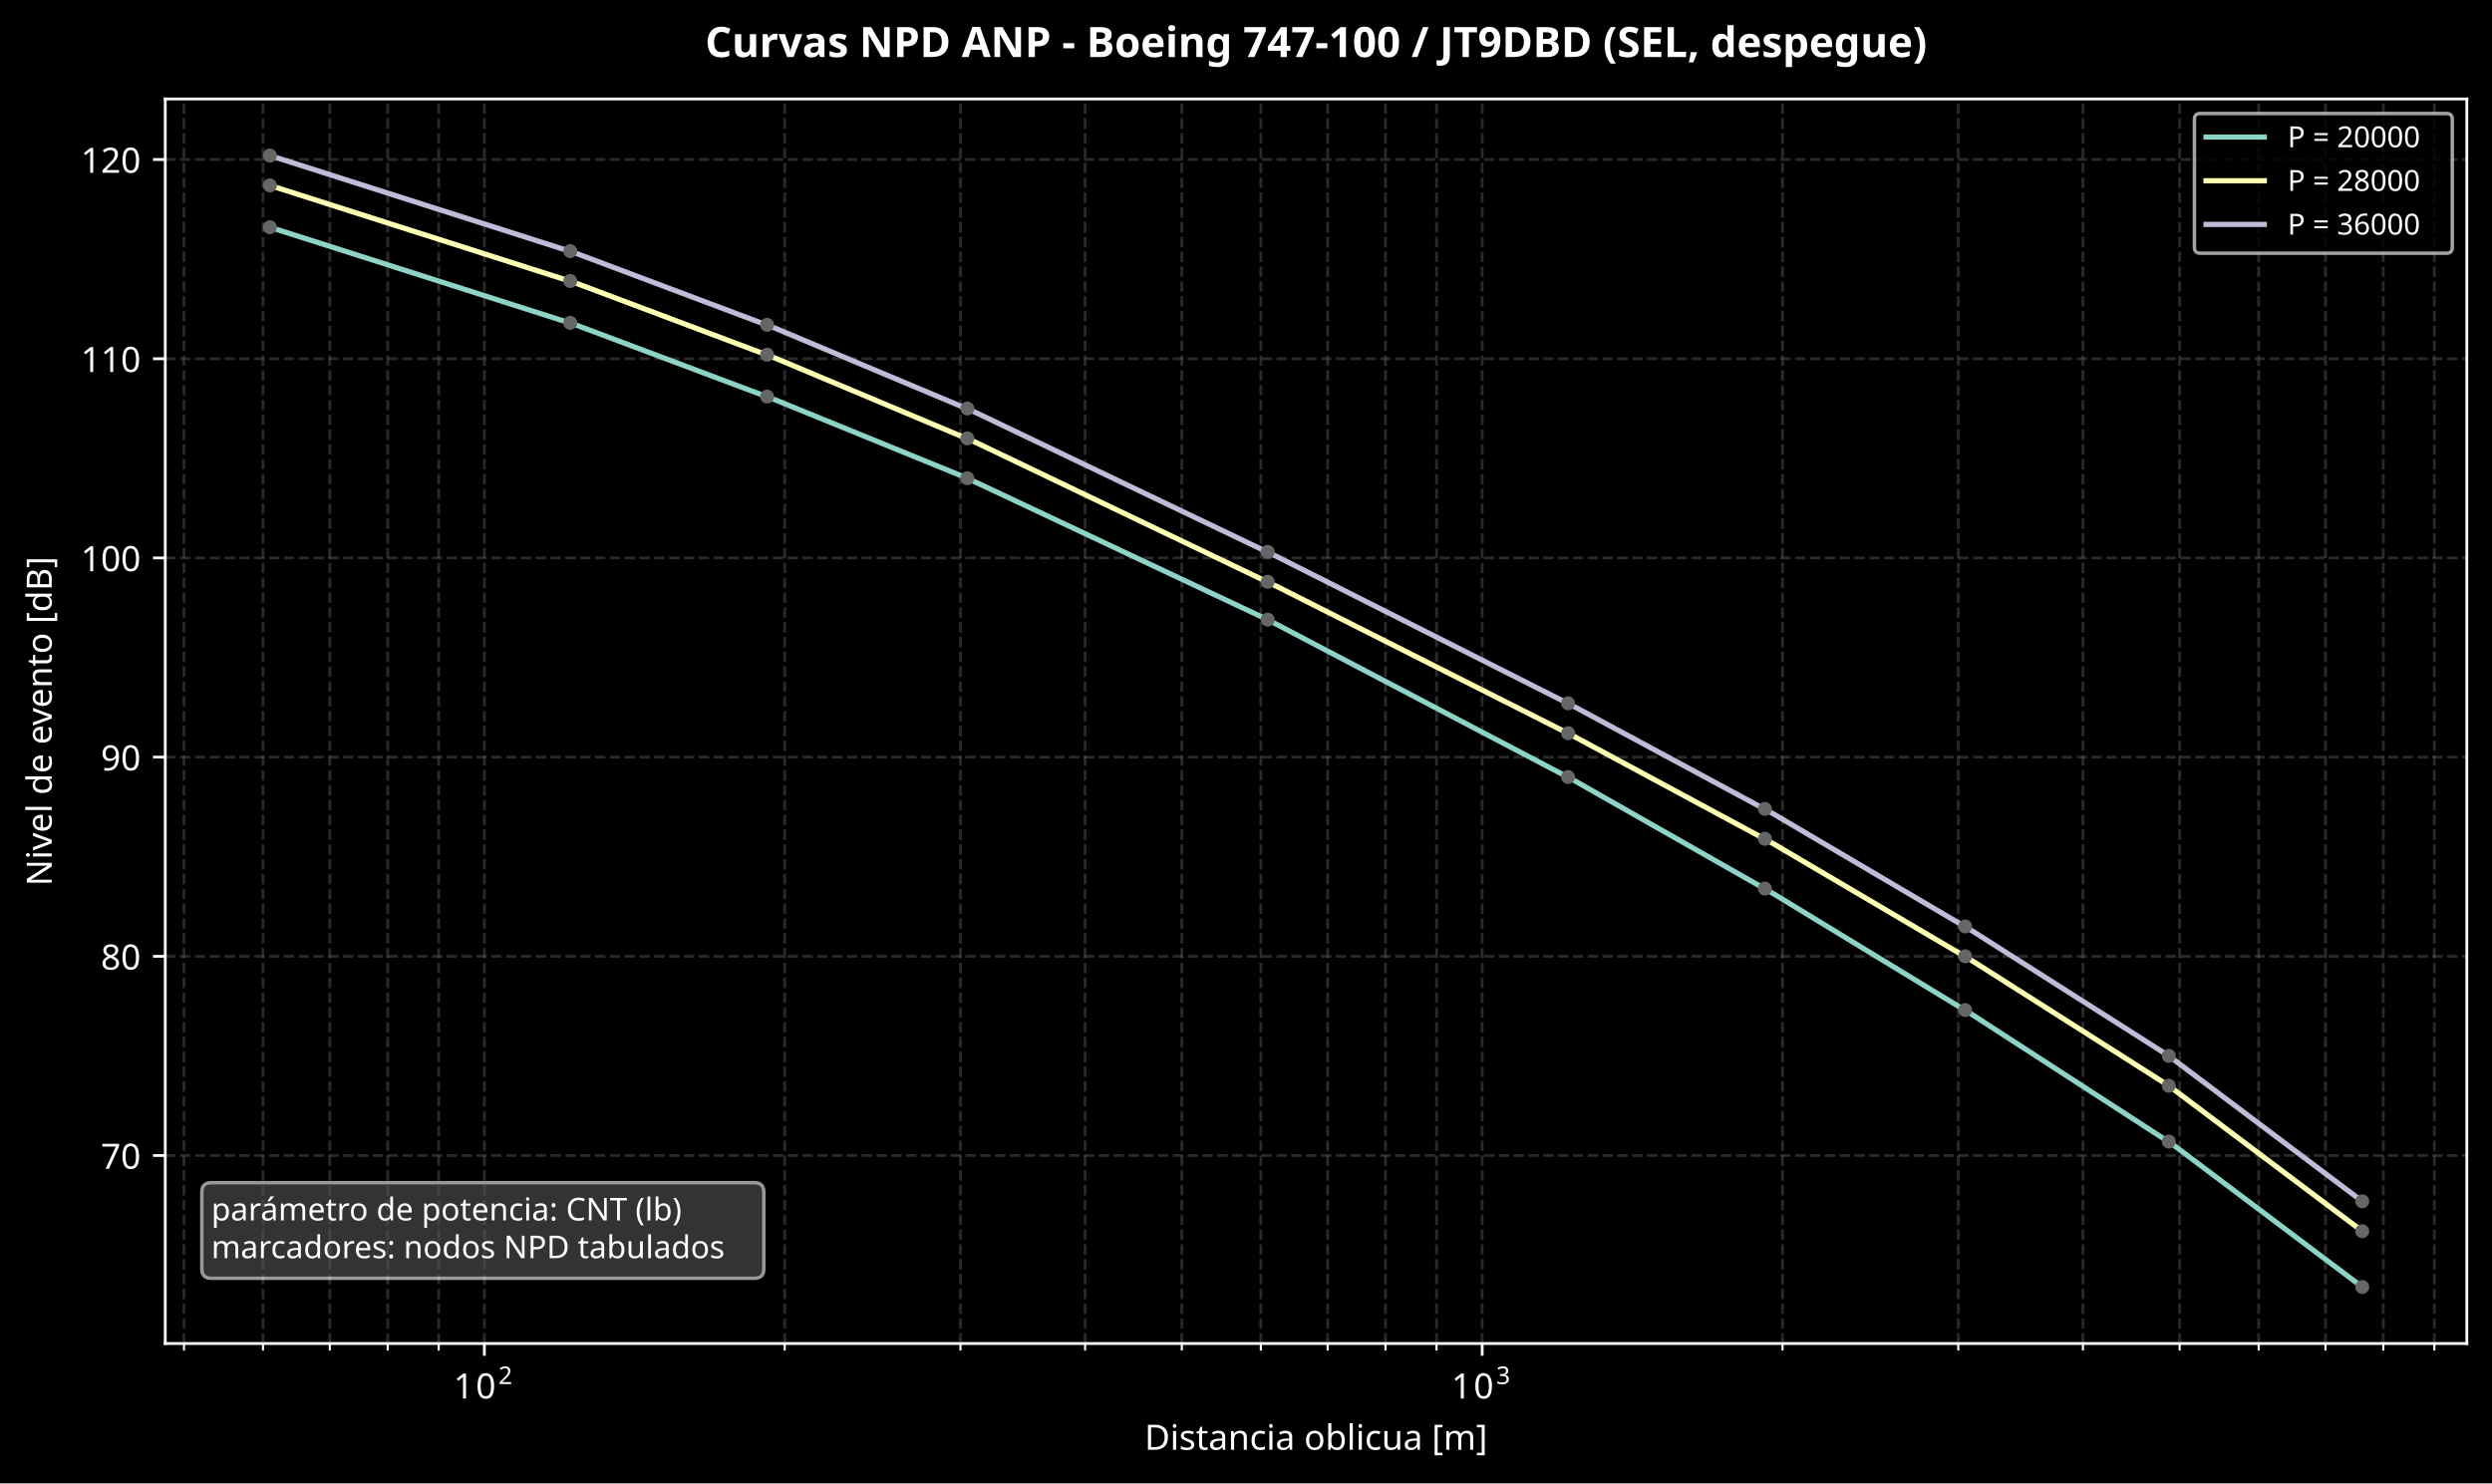
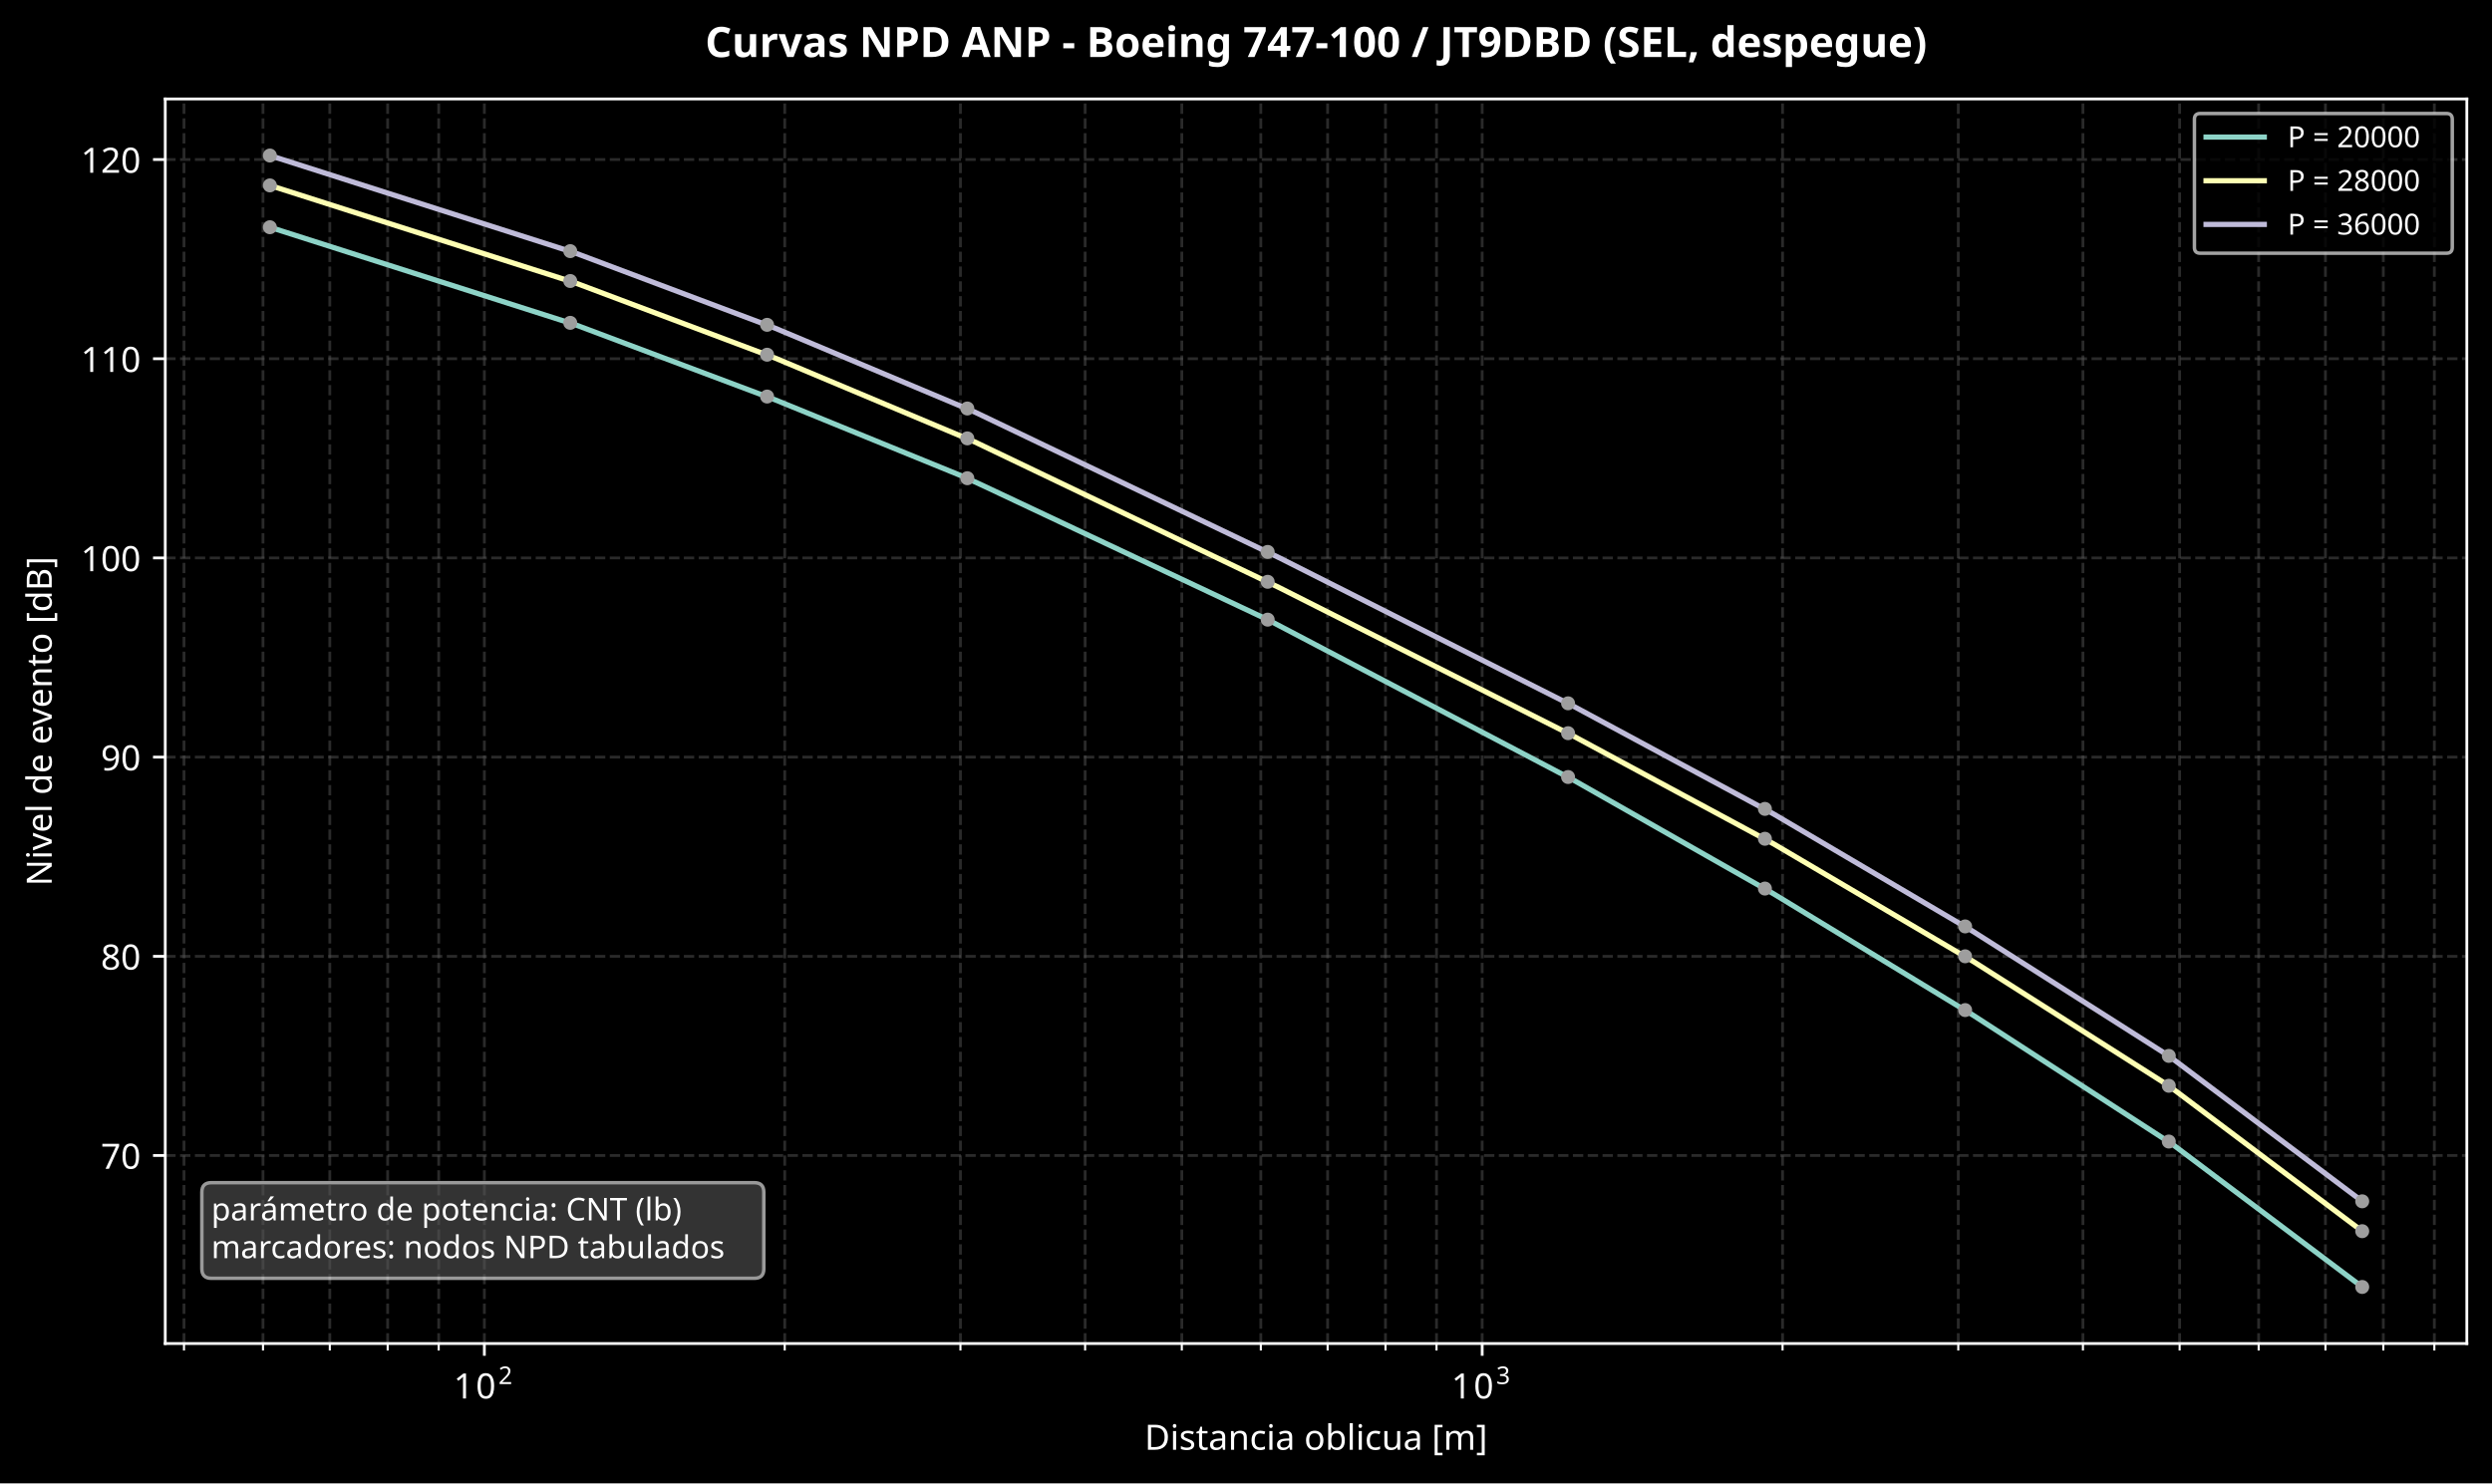
<svg xmlns="http://www.w3.org/2000/svg" xmlns:xlink="http://www.w3.org/1999/xlink" width="713.086pt" height="424.517pt" viewBox="0 0 713.086 424.517" version="1.1">
  <defs>
    <style type="text/css">*{stroke-linejoin: round; stroke-linecap: butt}</style>
  </defs>
  <g id="figure_1">
    <g id="patch_1">
      <path d="M 0 424.517  L 713.086 424.517  L 713.086 0  L 0 0  z " />
    </g>
    <g id="axes_1">
      <g id="patch_2">
        <path d="M 47.288 384.513  L 705.886 384.513  L 705.886 28.318  L 47.288 28.318  z " />
      </g>
      <g id="matplotlib.axis_1">
        <g id="xtick_1">
          <g id="line2d_1">
            <path d="M 138.6 384.513  L 138.6 28.318  " clip-path="url(#pf636d30738)" style="fill: none; stroke-dasharray: 2.96,1.28; stroke-dashoffset: 0; stroke: #555555; stroke-opacity: 0.5; stroke-width: 0.8" />
          </g>
          <g id="line2d_2">
            <defs>
              <path id="m8d14ee1197" d="M 0 0  L 0 3.5  " style="stroke: #ffffff; stroke-width: 0.8" />
            </defs>
            <g>
              <use xlink:href="#m8d14ee1197" x="138.6" y="384.513" style="fill: #ffffff; stroke: #ffffff; stroke-width: 0.8" />
            </g>
          </g>
          <g id="text_1">
            <g style="fill: #ffffff" transform="translate(129.8001 400.9134)">
              <text>
                <tspan x="0" y="-0.675" style="font-size: 10px; font-family: sans-serif; fill: #ffffff">1</tspan>
                <tspan x="6.362" y="-0.675" style="font-size: 10px; font-family: sans-serif; fill: #ffffff">0</tspan>
                <tspan x="12.82" y="-4.805" style="font-size: 7px; font-family: sans-serif; fill: #ffffff">2</tspan>
              </text>
            </g>
          </g>
        </g>
        <g id="xtick_2">
          <g id="line2d_3">
            <path d="M 424.127 384.513  L 424.127 28.318  " clip-path="url(#pf636d30738)" style="fill: none; stroke-dasharray: 2.96,1.28; stroke-dashoffset: 0; stroke: #555555; stroke-opacity: 0.5; stroke-width: 0.8" />
          </g>
          <g id="line2d_4">
            <g>
              <use xlink:href="#m8d14ee1197" x="424.127" y="384.513" style="fill: #ffffff; stroke: #ffffff; stroke-width: 0.8" />
            </g>
          </g>
          <g id="text_2">
            <g style="fill: #ffffff" transform="translate(415.3274 400.9134)">
              <text>
                <tspan x="0" y="-0.675" style="font-size: 10px; font-family: sans-serif; fill: #ffffff">1</tspan>
                <tspan x="6.362" y="-0.675" style="font-size: 10px; font-family: sans-serif; fill: #ffffff">0</tspan>
                <tspan x="12.82" y="-4.805" style="font-size: 7px; font-family: sans-serif; fill: #ffffff">3</tspan>
              </text>
            </g>
          </g>
        </g>
        <g id="xtick_3">
          <g id="line2d_5">
            <path d="M 52.648 384.513  L 52.648 28.318  " clip-path="url(#pf636d30738)" style="fill: none; stroke-dasharray: 2.96,1.28; stroke-dashoffset: 0; stroke: #555555; stroke-opacity: 0.5; stroke-width: 0.8" />
          </g>
          <g id="line2d_6">
            <defs>
              <path id="m1caa325441" d="M 0 0  L 0 2  " style="stroke: #ffffff; stroke-width: 0.6" />
            </defs>
            <g>
              <use xlink:href="#m1caa325441" x="52.648" y="384.513" style="fill: #ffffff; stroke: #ffffff; stroke-width: 0.6" />
            </g>
          </g>
        </g>
        <g id="xtick_4">
          <g id="line2d_7">
            <path d="M 75.256 384.513  L 75.256 28.318  " clip-path="url(#pf636d30738)" style="fill: none; stroke-dasharray: 2.96,1.28; stroke-dashoffset: 0; stroke: #555555; stroke-opacity: 0.5; stroke-width: 0.8" />
          </g>
          <g id="line2d_8">
            <g>
              <use xlink:href="#m1caa325441" x="75.256" y="384.513" style="fill: #ffffff; stroke: #ffffff; stroke-width: 0.6" />
            </g>
          </g>
        </g>
        <g id="xtick_5">
          <g id="line2d_9">
            <path d="M 94.371 384.513  L 94.371 28.318  " clip-path="url(#pf636d30738)" style="fill: none; stroke-dasharray: 2.96,1.28; stroke-dashoffset: 0; stroke: #555555; stroke-opacity: 0.5; stroke-width: 0.8" />
          </g>
          <g id="line2d_10">
            <g>
              <use xlink:href="#m1caa325441" x="94.371" y="384.513" style="fill: #ffffff; stroke: #ffffff; stroke-width: 0.6" />
            </g>
          </g>
        </g>
        <g id="xtick_6">
          <g id="line2d_11">
            <path d="M 110.93 384.513  L 110.93 28.318  " clip-path="url(#pf636d30738)" style="fill: none; stroke-dasharray: 2.96,1.28; stroke-dashoffset: 0; stroke: #555555; stroke-opacity: 0.5; stroke-width: 0.8" />
          </g>
          <g id="line2d_12">
            <g>
              <use xlink:href="#m1caa325441" x="110.93" y="384.513" style="fill: #ffffff; stroke: #ffffff; stroke-width: 0.6" />
            </g>
          </g>
        </g>
        <g id="xtick_7">
          <g id="line2d_13">
            <path d="M 125.535 384.513  L 125.535 28.318  " clip-path="url(#pf636d30738)" style="fill: none; stroke-dasharray: 2.96,1.28; stroke-dashoffset: 0; stroke: #555555; stroke-opacity: 0.5; stroke-width: 0.8" />
          </g>
          <g id="line2d_14">
            <g>
              <use xlink:href="#m1caa325441" x="125.535" y="384.513" style="fill: #ffffff; stroke: #ffffff; stroke-width: 0.6" />
            </g>
          </g>
        </g>
        <g id="xtick_8">
          <g id="line2d_15">
            <path d="M 224.552 384.513  L 224.552 28.318  " clip-path="url(#pf636d30738)" style="fill: none; stroke-dasharray: 2.96,1.28; stroke-dashoffset: 0; stroke: #555555; stroke-opacity: 0.5; stroke-width: 0.8" />
          </g>
          <g id="line2d_16">
            <g>
              <use xlink:href="#m1caa325441" x="224.552" y="384.513" style="fill: #ffffff; stroke: #ffffff; stroke-width: 0.6" />
            </g>
          </g>
        </g>
        <g id="xtick_9">
          <g id="line2d_17">
            <path d="M 274.831 384.513  L 274.831 28.318  " clip-path="url(#pf636d30738)" style="fill: none; stroke-dasharray: 2.96,1.28; stroke-dashoffset: 0; stroke: #555555; stroke-opacity: 0.5; stroke-width: 0.8" />
          </g>
          <g id="line2d_18">
            <g>
              <use xlink:href="#m1caa325441" x="274.831" y="384.513" style="fill: #ffffff; stroke: #ffffff; stroke-width: 0.6" />
            </g>
          </g>
        </g>
        <g id="xtick_10">
          <g id="line2d_19">
            <path d="M 310.505 384.513  L 310.505 28.318  " clip-path="url(#pf636d30738)" style="fill: none; stroke-dasharray: 2.96,1.28; stroke-dashoffset: 0; stroke: #555555; stroke-opacity: 0.5; stroke-width: 0.8" />
          </g>
          <g id="line2d_20">
            <g>
              <use xlink:href="#m1caa325441" x="310.505" y="384.513" style="fill: #ffffff; stroke: #ffffff; stroke-width: 0.6" />
            </g>
          </g>
        </g>
        <g id="xtick_11">
          <g id="line2d_21">
            <path d="M 338.175 384.513  L 338.175 28.318  " clip-path="url(#pf636d30738)" style="fill: none; stroke-dasharray: 2.96,1.28; stroke-dashoffset: 0; stroke: #555555; stroke-opacity: 0.5; stroke-width: 0.8" />
          </g>
          <g id="line2d_22">
            <g>
              <use xlink:href="#m1caa325441" x="338.175" y="384.513" style="fill: #ffffff; stroke: #ffffff; stroke-width: 0.6" />
            </g>
          </g>
        </g>
        <g id="xtick_12">
          <g id="line2d_23">
            <path d="M 360.784 384.513  L 360.784 28.318  " clip-path="url(#pf636d30738)" style="fill: none; stroke-dasharray: 2.96,1.28; stroke-dashoffset: 0; stroke: #555555; stroke-opacity: 0.5; stroke-width: 0.8" />
          </g>
          <g id="line2d_24">
            <g>
              <use xlink:href="#m1caa325441" x="360.784" y="384.513" style="fill: #ffffff; stroke: #ffffff; stroke-width: 0.6" />
            </g>
          </g>
        </g>
        <g id="xtick_13">
          <g id="line2d_25">
            <path d="M 379.899 384.513  L 379.899 28.318  " clip-path="url(#pf636d30738)" style="fill: none; stroke-dasharray: 2.96,1.28; stroke-dashoffset: 0; stroke: #555555; stroke-opacity: 0.5; stroke-width: 0.8" />
          </g>
          <g id="line2d_26">
            <g>
              <use xlink:href="#m1caa325441" x="379.899" y="384.513" style="fill: #ffffff; stroke: #ffffff; stroke-width: 0.6" />
            </g>
          </g>
        </g>
        <g id="xtick_14">
          <g id="line2d_27">
            <path d="M 396.457 384.513  L 396.457 28.318  " clip-path="url(#pf636d30738)" style="fill: none; stroke-dasharray: 2.96,1.28; stroke-dashoffset: 0; stroke: #555555; stroke-opacity: 0.5; stroke-width: 0.8" />
          </g>
          <g id="line2d_28">
            <g>
              <use xlink:href="#m1caa325441" x="396.457" y="384.513" style="fill: #ffffff; stroke: #ffffff; stroke-width: 0.6" />
            </g>
          </g>
        </g>
        <g id="xtick_15">
          <g id="line2d_29">
            <path d="M 411.062 384.513  L 411.062 28.318  " clip-path="url(#pf636d30738)" style="fill: none; stroke-dasharray: 2.96,1.28; stroke-dashoffset: 0; stroke: #555555; stroke-opacity: 0.5; stroke-width: 0.8" />
          </g>
          <g id="line2d_30">
            <g>
              <use xlink:href="#m1caa325441" x="411.062" y="384.513" style="fill: #ffffff; stroke: #ffffff; stroke-width: 0.6" />
            </g>
          </g>
        </g>
        <g id="xtick_16">
          <g id="line2d_31">
            <path d="M 510.08 384.513  L 510.08 28.318  " clip-path="url(#pf636d30738)" style="fill: none; stroke-dasharray: 2.96,1.28; stroke-dashoffset: 0; stroke: #555555; stroke-opacity: 0.5; stroke-width: 0.8" />
          </g>
          <g id="line2d_32">
            <g>
              <use xlink:href="#m1caa325441" x="510.08" y="384.513" style="fill: #ffffff; stroke: #ffffff; stroke-width: 0.6" />
            </g>
          </g>
        </g>
        <g id="xtick_17">
          <g id="line2d_33">
            <path d="M 560.359 384.513  L 560.359 28.318  " clip-path="url(#pf636d30738)" style="fill: none; stroke-dasharray: 2.96,1.28; stroke-dashoffset: 0; stroke: #555555; stroke-opacity: 0.5; stroke-width: 0.8" />
          </g>
          <g id="line2d_34">
            <g>
              <use xlink:href="#m1caa325441" x="560.359" y="384.513" style="fill: #ffffff; stroke: #ffffff; stroke-width: 0.6" />
            </g>
          </g>
        </g>
        <g id="xtick_18">
          <g id="line2d_35">
            <path d="M 596.032 384.513  L 596.032 28.318  " clip-path="url(#pf636d30738)" style="fill: none; stroke-dasharray: 2.96,1.28; stroke-dashoffset: 0; stroke: #555555; stroke-opacity: 0.5; stroke-width: 0.8" />
          </g>
          <g id="line2d_36">
            <g>
              <use xlink:href="#m1caa325441" x="596.032" y="384.513" style="fill: #ffffff; stroke: #ffffff; stroke-width: 0.6" />
            </g>
          </g>
        </g>
        <g id="xtick_19">
          <g id="line2d_37">
            <path d="M 623.702 384.513  L 623.702 28.318  " clip-path="url(#pf636d30738)" style="fill: none; stroke-dasharray: 2.96,1.28; stroke-dashoffset: 0; stroke: #555555; stroke-opacity: 0.5; stroke-width: 0.8" />
          </g>
          <g id="line2d_38">
            <g>
              <use xlink:href="#m1caa325441" x="623.702" y="384.513" style="fill: #ffffff; stroke: #ffffff; stroke-width: 0.6" />
            </g>
          </g>
        </g>
        <g id="xtick_20">
          <g id="line2d_39">
            <path d="M 646.311 384.513  L 646.311 28.318  " clip-path="url(#pf636d30738)" style="fill: none; stroke-dasharray: 2.96,1.28; stroke-dashoffset: 0; stroke: #555555; stroke-opacity: 0.5; stroke-width: 0.8" />
          </g>
          <g id="line2d_40">
            <g>
              <use xlink:href="#m1caa325441" x="646.311" y="384.513" style="fill: #ffffff; stroke: #ffffff; stroke-width: 0.6" />
            </g>
          </g>
        </g>
        <g id="xtick_21">
          <g id="line2d_41">
            <path d="M 665.426 384.513  L 665.426 28.318  " clip-path="url(#pf636d30738)" style="fill: none; stroke-dasharray: 2.96,1.28; stroke-dashoffset: 0; stroke: #555555; stroke-opacity: 0.5; stroke-width: 0.8" />
          </g>
          <g id="line2d_42">
            <g>
              <use xlink:href="#m1caa325441" x="665.426" y="384.513" style="fill: #ffffff; stroke: #ffffff; stroke-width: 0.6" />
            </g>
          </g>
        </g>
        <g id="xtick_22">
          <g id="line2d_43">
            <path d="M 681.984 384.513  L 681.984 28.318  " clip-path="url(#pf636d30738)" style="fill: none; stroke-dasharray: 2.96,1.28; stroke-dashoffset: 0; stroke: #555555; stroke-opacity: 0.5; stroke-width: 0.8" />
          </g>
          <g id="line2d_44">
            <g>
              <use xlink:href="#m1caa325441" x="681.984" y="384.513" style="fill: #ffffff; stroke: #ffffff; stroke-width: 0.6" />
            </g>
          </g>
        </g>
        <g id="xtick_23">
          <g id="line2d_45">
            <path d="M 696.59 384.513  L 696.59 28.318  " clip-path="url(#pf636d30738)" style="fill: none; stroke-dasharray: 2.96,1.28; stroke-dashoffset: 0; stroke: #555555; stroke-opacity: 0.5; stroke-width: 0.8" />
          </g>
          <g id="line2d_46">
            <g>
              <use xlink:href="#m1caa325441" x="696.59" y="384.513" style="fill: #ffffff; stroke: #ffffff; stroke-width: 0.6" />
            </g>
          </g>
        </g>
        <g id="text_3">
          <text style="font-size: 10px; font-family: sans-serif; text-anchor: middle; fill: #ffffff" x="376.587" y="414.914" transform="rotate(-0 376.5871 414.9142)">Distancia oblicua [m]</text>
        </g>
      </g>
      <g id="matplotlib.axis_2">
        <g id="ytick_1">
          <g id="line2d_47">
            <path d="M 47.288 330.696  L 705.886 330.696  " clip-path="url(#pf636d30738)" style="fill: none; stroke-dasharray: 2.96,1.28; stroke-dashoffset: 0; stroke: #555555; stroke-opacity: 0.5; stroke-width: 0.8" />
          </g>
          <g id="line2d_48">
            <defs>
              <path id="m5e07181663" d="M 0 0  L -3.5 0  " style="stroke: #ffffff; stroke-width: 0.8" />
            </defs>
            <g>
              <use xlink:href="#m5e07181663" x="47.288" y="330.696" style="fill: #ffffff; stroke: #ffffff; stroke-width: 0.8" />
            </g>
          </g>
          <g id="text_4">
            <text style="font-size: 10px; font-family: sans-serif; text-anchor: end; fill: #ffffff" x="40.288" y="334.495" transform="rotate(-0 40.28828 334.4953)">70</text>
          </g>
        </g>
        <g id="ytick_2">
          <g id="line2d_49">
            <path d="M 47.288 273.687  L 705.886 273.687  " clip-path="url(#pf636d30738)" style="fill: none; stroke-dasharray: 2.96,1.28; stroke-dashoffset: 0; stroke: #555555; stroke-opacity: 0.5; stroke-width: 0.8" />
          </g>
          <g id="line2d_50">
            <g>
              <use xlink:href="#m5e07181663" x="47.288" y="273.687" style="fill: #ffffff; stroke: #ffffff; stroke-width: 0.8" />
            </g>
          </g>
          <g id="text_5">
            <text style="font-size: 10px; font-family: sans-serif; text-anchor: end; fill: #ffffff" x="40.288" y="277.486" transform="rotate(-0 40.28828 277.4858)">80</text>
          </g>
        </g>
        <g id="ytick_3">
          <g id="line2d_51">
            <path d="M 47.288 216.677  L 705.886 216.677  " clip-path="url(#pf636d30738)" style="fill: none; stroke-dasharray: 2.96,1.28; stroke-dashoffset: 0; stroke: #555555; stroke-opacity: 0.5; stroke-width: 0.8" />
          </g>
          <g id="line2d_52">
            <g>
              <use xlink:href="#m5e07181663" x="47.288" y="216.677" style="fill: #ffffff; stroke: #ffffff; stroke-width: 0.8" />
            </g>
          </g>
          <g id="text_6">
            <text style="font-size: 10px; font-family: sans-serif; text-anchor: end; fill: #ffffff" x="40.288" y="220.476" transform="rotate(-0 40.28828 220.4763)">90</text>
          </g>
        </g>
        <g id="ytick_4">
          <g id="line2d_53">
            <path d="M 47.288 159.668  L 705.886 159.668  " clip-path="url(#pf636d30738)" style="fill: none; stroke-dasharray: 2.96,1.28; stroke-dashoffset: 0; stroke: #555555; stroke-opacity: 0.5; stroke-width: 0.8" />
          </g>
          <g id="line2d_54">
            <g>
              <use xlink:href="#m5e07181663" x="47.288" y="159.668" style="fill: #ffffff; stroke: #ffffff; stroke-width: 0.8" />
            </g>
          </g>
          <g id="text_7">
            <text style="font-size: 10px; font-family: sans-serif; text-anchor: end; fill: #ffffff" x="40.288" y="163.467" transform="rotate(-0 40.28828 163.4668)">100</text>
          </g>
        </g>
        <g id="ytick_5">
          <g id="line2d_55">
            <path d="M 47.288 102.659  L 705.886 102.659  " clip-path="url(#pf636d30738)" style="fill: none; stroke-dasharray: 2.96,1.28; stroke-dashoffset: 0; stroke: #555555; stroke-opacity: 0.5; stroke-width: 0.8" />
          </g>
          <g id="line2d_56">
            <g>
              <use xlink:href="#m5e07181663" x="47.288" y="102.659" style="fill: #ffffff; stroke: #ffffff; stroke-width: 0.8" />
            </g>
          </g>
          <g id="text_8">
            <text style="font-size: 10px; font-family: sans-serif; text-anchor: end; fill: #ffffff" x="40.288" y="106.457" transform="rotate(-0 40.28828 106.4573)">110</text>
          </g>
        </g>
        <g id="ytick_6">
          <g id="line2d_57">
            <path d="M 47.288 45.649  L 705.886 45.649  " clip-path="url(#pf636d30738)" style="fill: none; stroke-dasharray: 2.96,1.28; stroke-dashoffset: 0; stroke: #555555; stroke-opacity: 0.5; stroke-width: 0.8" />
          </g>
          <g id="line2d_58">
            <g>
              <use xlink:href="#m5e07181663" x="47.288" y="45.649" style="fill: #ffffff; stroke: #ffffff; stroke-width: 0.8" />
            </g>
          </g>
          <g id="text_9">
            <text style="font-size: 10px; font-family: sans-serif; text-anchor: end; fill: #ffffff" x="40.288" y="49.448" transform="rotate(-0 40.28828 49.44784)">120</text>
          </g>
        </g>
        <g id="text_10">
          <text style="font-size: 10px; font-family: sans-serif; text-anchor: middle; fill: #ffffff" x="14.798" y="206.416" transform="rotate(-90 14.79844 206.4158)">Nivel de evento [dB]</text>
        </g>
      </g>
      <g id="line2d_59">
        <path d="M 77.225 65.032  L 164.476 92.883  L 221.641 114.361  L 275.797 136.455  L 281.814 139.226  L 363.048 177.496  L 450.3 223.283  L 507.464 255.779  L 564.629 290.566  L 621.794 327.597  L 675.95 368.323  L 675.95 368.323  " clip-path="url(#pf636d30738)" style="fill: none; stroke: #8dd3c7; stroke-width: 1.5; stroke-linecap: square" />
      </g>
      <g id="line2d_60">
        <defs>
-           <path id="m3a402eca79" d="M 0 1.5  C 0.398 1.5 0.779 1.342 1.061 1.061  C 1.342 0.779 1.5 0.398 1.5 0  C 1.5 -0.398 1.342 -0.779 1.061 -1.061  C 0.779 -1.342 0.398 -1.5 0 -1.5  C -0.398 -1.5 -0.779 -1.342 -1.061 -1.061  C -1.342 -0.779 -1.5 -0.398 -1.5 0  C -1.5 0.398 -1.342 0.779 -1.061 1.061  C -0.779 1.342 -0.398 1.5 0 1.5  z " style="stroke: #666666" />
+           <path id="m627a30c946" d="M 0 1.5  C 0.398 1.5 0.779 1.342 1.061 1.061  C 1.342 0.779 1.5 0.398 1.5 0  C 1.5 -0.398 1.342 -0.779 1.061 -1.061  C 0.779 -1.342 0.398 -1.5 0 -1.5  C -0.398 -1.5 -0.779 -1.342 -1.061 -1.061  C -1.342 -0.779 -1.5 -0.398 -1.5 0  C -1.5 0.398 -1.342 0.779 -1.061 1.061  C -0.779 1.342 -0.398 1.5 0 1.5  z " style="stroke: #9e9e9e" />
        </defs>
        <g clip-path="url(#pf636d30738)">
-           <use xlink:href="#m3a402eca79" x="77.225" y="65.032" style="fill: #666666; stroke: #666666" />
-           <use xlink:href="#m3a402eca79" x="163.177" y="92.397" style="fill: #666666; stroke: #666666" />
-           <use xlink:href="#m3a402eca79" x="219.506" y="113.49" style="fill: #666666; stroke: #666666" />
-           <use xlink:href="#m3a402eca79" x="276.8" y="136.864" style="fill: #666666; stroke: #666666" />
-           <use xlink:href="#m3a402eca79" x="362.752" y="177.341" style="fill: #666666; stroke: #666666" />
-           <use xlink:href="#m3a402eca79" x="448.704" y="222.378" style="fill: #666666; stroke: #666666" />
-           <use xlink:href="#m3a402eca79" x="505.033" y="254.304" style="fill: #666666; stroke: #666666" />
-           <use xlink:href="#m3a402eca79" x="562.327" y="289.08" style="fill: #666666; stroke: #666666" />
-           <use xlink:href="#m3a402eca79" x="620.609" y="326.706" style="fill: #666666; stroke: #666666" />
-           <use xlink:href="#m3a402eca79" x="675.95" y="368.323" style="fill: #666666; stroke: #666666" />
+           <use xlink:href="#m627a30c946" x="77.225" y="65.032" style="fill: #9e9e9e; stroke: #9e9e9e" />
+           <use xlink:href="#m627a30c946" x="163.177" y="92.397" style="fill: #9e9e9e; stroke: #9e9e9e" />
+           <use xlink:href="#m627a30c946" x="219.506" y="113.49" style="fill: #9e9e9e; stroke: #9e9e9e" />
+           <use xlink:href="#m627a30c946" x="276.8" y="136.864" style="fill: #9e9e9e; stroke: #9e9e9e" />
+           <use xlink:href="#m627a30c946" x="362.752" y="177.341" style="fill: #9e9e9e; stroke: #9e9e9e" />
+           <use xlink:href="#m627a30c946" x="448.704" y="222.378" style="fill: #9e9e9e; stroke: #9e9e9e" />
+           <use xlink:href="#m627a30c946" x="505.033" y="254.304" style="fill: #9e9e9e; stroke: #9e9e9e" />
+           <use xlink:href="#m627a30c946" x="562.327" y="289.08" style="fill: #9e9e9e; stroke: #9e9e9e" />
+           <use xlink:href="#m627a30c946" x="620.609" y="326.706" style="fill: #9e9e9e; stroke: #9e9e9e" />
+           <use xlink:href="#m627a30c946" x="675.95" y="368.323" style="fill: #9e9e9e; stroke: #9e9e9e" />
        </g>
      </g>
      <g id="line2d_61">
        <path d="M 77.225 53.06  L 164.476 80.911  L 221.641 102.41  L 278.805 126.42  L 366.057 168.175  L 450.3 210.692  L 507.464 241.479  L 564.629 275.151  L 618.785 309.584  L 621.794 311.634  L 675.95 352.36  L 675.95 352.36  " clip-path="url(#pf636d30738)" style="fill: none; stroke: #feffb3; stroke-width: 1.5; stroke-linecap: square" />
      </g>
      <g id="line2d_62">
        <g clip-path="url(#pf636d30738)">
-           <use xlink:href="#m3a402eca79" x="77.225" y="53.06" style="fill: #666666; stroke: #666666" />
-           <use xlink:href="#m3a402eca79" x="163.177" y="80.425" style="fill: #666666; stroke: #666666" />
-           <use xlink:href="#m3a402eca79" x="219.506" y="101.518" style="fill: #666666; stroke: #666666" />
-           <use xlink:href="#m3a402eca79" x="276.8" y="125.462" style="fill: #666666; stroke: #666666" />
-           <use xlink:href="#m3a402eca79" x="362.752" y="166.509" style="fill: #666666; stroke: #666666" />
-           <use xlink:href="#m3a402eca79" x="448.704" y="209.836" style="fill: #666666; stroke: #666666" />
-           <use xlink:href="#m3a402eca79" x="505.033" y="240.051" style="fill: #666666; stroke: #666666" />
-           <use xlink:href="#m3a402eca79" x="562.327" y="273.687" style="fill: #666666; stroke: #666666" />
-           <use xlink:href="#m3a402eca79" x="620.609" y="310.743" style="fill: #666666; stroke: #666666" />
-           <use xlink:href="#m3a402eca79" x="675.95" y="352.36" style="fill: #666666; stroke: #666666" />
+           <use xlink:href="#m627a30c946" x="77.225" y="53.06" style="fill: #9e9e9e; stroke: #9e9e9e" />
+           <use xlink:href="#m627a30c946" x="163.177" y="80.425" style="fill: #9e9e9e; stroke: #9e9e9e" />
+           <use xlink:href="#m627a30c946" x="219.506" y="101.518" style="fill: #9e9e9e; stroke: #9e9e9e" />
+           <use xlink:href="#m627a30c946" x="276.8" y="125.462" style="fill: #9e9e9e; stroke: #9e9e9e" />
+           <use xlink:href="#m627a30c946" x="362.752" y="166.509" style="fill: #9e9e9e; stroke: #9e9e9e" />
+           <use xlink:href="#m627a30c946" x="448.704" y="209.836" style="fill: #9e9e9e; stroke: #9e9e9e" />
+           <use xlink:href="#m627a30c946" x="505.033" y="240.051" style="fill: #9e9e9e; stroke: #9e9e9e" />
+           <use xlink:href="#m627a30c946" x="562.327" y="273.687" style="fill: #9e9e9e; stroke: #9e9e9e" />
+           <use xlink:href="#m627a30c946" x="620.609" y="310.743" style="fill: #9e9e9e; stroke: #9e9e9e" />
+           <use xlink:href="#m627a30c946" x="675.95" y="352.36" style="fill: #9e9e9e; stroke: #9e9e9e" />
        </g>
      </g>
      <g id="line2d_63">
        <path d="M 77.225 44.509  L 164.476 72.36  L 221.641 93.859  L 278.805 117.869  L 366.057 159.624  L 450.3 202.141  L 507.464 232.927  L 564.629 266.599  L 618.785 301.032  L 621.794 303.083  L 675.95 343.809  L 675.95 343.809  " clip-path="url(#pf636d30738)" style="fill: none; stroke: #bfbbd9; stroke-width: 1.5; stroke-linecap: square" />
      </g>
      <g id="line2d_64">
        <g clip-path="url(#pf636d30738)">
-           <use xlink:href="#m3a402eca79" x="77.225" y="44.509" style="fill: #666666; stroke: #666666" />
-           <use xlink:href="#m3a402eca79" x="163.177" y="71.873" style="fill: #666666; stroke: #666666" />
-           <use xlink:href="#m3a402eca79" x="219.506" y="92.967" style="fill: #666666; stroke: #666666" />
-           <use xlink:href="#m3a402eca79" x="276.8" y="116.911" style="fill: #666666; stroke: #666666" />
-           <use xlink:href="#m3a402eca79" x="362.752" y="157.958" style="fill: #666666; stroke: #666666" />
-           <use xlink:href="#m3a402eca79" x="448.704" y="201.285" style="fill: #666666; stroke: #666666" />
-           <use xlink:href="#m3a402eca79" x="505.033" y="231.5" style="fill: #666666; stroke: #666666" />
-           <use xlink:href="#m3a402eca79" x="562.327" y="265.136" style="fill: #666666; stroke: #666666" />
-           <use xlink:href="#m3a402eca79" x="620.609" y="302.192" style="fill: #666666; stroke: #666666" />
-           <use xlink:href="#m3a402eca79" x="675.95" y="343.809" style="fill: #666666; stroke: #666666" />
+           <use xlink:href="#m627a30c946" x="77.225" y="44.509" style="fill: #9e9e9e; stroke: #9e9e9e" />
+           <use xlink:href="#m627a30c946" x="163.177" y="71.873" style="fill: #9e9e9e; stroke: #9e9e9e" />
+           <use xlink:href="#m627a30c946" x="219.506" y="92.967" style="fill: #9e9e9e; stroke: #9e9e9e" />
+           <use xlink:href="#m627a30c946" x="276.8" y="116.911" style="fill: #9e9e9e; stroke: #9e9e9e" />
+           <use xlink:href="#m627a30c946" x="362.752" y="157.958" style="fill: #9e9e9e; stroke: #9e9e9e" />
+           <use xlink:href="#m627a30c946" x="448.704" y="201.285" style="fill: #9e9e9e; stroke: #9e9e9e" />
+           <use xlink:href="#m627a30c946" x="505.033" y="231.5" style="fill: #9e9e9e; stroke: #9e9e9e" />
+           <use xlink:href="#m627a30c946" x="562.327" y="265.136" style="fill: #9e9e9e; stroke: #9e9e9e" />
+           <use xlink:href="#m627a30c946" x="620.609" y="302.192" style="fill: #9e9e9e; stroke: #9e9e9e" />
+           <use xlink:href="#m627a30c946" x="675.95" y="343.809" style="fill: #9e9e9e; stroke: #9e9e9e" />
        </g>
      </g>
      <g id="patch_3">
        <path d="M 47.288 384.513  L 47.288 28.318  " style="fill: none; stroke: #ffffff; stroke-width: 0.8; stroke-linejoin: miter; stroke-linecap: square" />
      </g>
      <g id="patch_4">
        <path d="M 705.886 384.513  L 705.886 28.318  " style="fill: none; stroke: #ffffff; stroke-width: 0.8; stroke-linejoin: miter; stroke-linecap: square" />
      </g>
      <g id="patch_5">
        <path d="M 47.288 384.513  L 705.886 384.513  " style="fill: none; stroke: #ffffff; stroke-width: 0.8; stroke-linejoin: miter; stroke-linecap: square" />
      </g>
      <g id="patch_6">
        <path d="M 47.288 28.318  L 705.886 28.318  " style="fill: none; stroke: #ffffff; stroke-width: 0.8; stroke-linejoin: miter; stroke-linecap: square" />
      </g>
      <g id="text_11">
        <g id="patch_7">
          <path d="M 60.46 365.842  L 215.864 365.842  Q 218.564 365.842 218.564 363.142  L 218.564 341.177  Q 218.564 338.477 215.864 338.477  L 60.46 338.477  Q 57.76 338.477 57.76 341.177  L 57.76 363.142  Q 57.76 365.842 60.46 365.842  z " style="fill: #555555; opacity: 0.6; stroke: #ffffff; stroke-linejoin: miter" />
        </g>
        <text style="font-size: 9px; font-family: sans-serif; fill: #ffffff" transform="translate(60.46023 349.2763)">parámetro de potencia: CNT (lb)</text>
        <text style="font-size: 9px; font-family: sans-serif; fill: #ffffff" transform="translate(60.46023 360.0787)">marcadores: nodos NPD tabulados</text>
      </g>
      <g id="text_12">
        <text style="font-weight: 700; font-size: 12px; font-family: sans-serif; text-anchor: middle; fill: #ffffff" x="376.587" y="16.318" transform="rotate(-0 376.5871 16.31812)">Curvas NPD ANP - Boeing 747-100 / JT9DBD (SEL, despegue)</text>
      </g>
      <g id="legend_1">
        <g id="patch_8">
          <path d="M 629.601 72.469  L 700.055 72.469  Q 701.721 72.469 701.721 70.803  L 701.721 34.149  Q 701.721 32.483 700.055 32.483  L 629.601 32.483  Q 627.935 32.483 627.935 34.149  L 627.935 70.803  Q 627.935 72.469 629.601 72.469  z " style="opacity: 0.8; stroke: #cccccc; stroke-linejoin: miter" />
        </g>
        <g id="line2d_65">
          <path d="M 631.267 39.229  L 639.597 39.229  L 647.927 39.229  " style="fill: none; stroke: #8dd3c7; stroke-width: 1.5; stroke-linecap: square" />
        </g>
        <g id="text_13">
          <text style="font-size: 8.33px; font-family: sans-serif; text-anchor: start; fill: #ffffff" x="654.591" y="42.145" transform="rotate(-0 654.5914 42.14462)">P = 20000</text>
        </g>
        <g id="line2d_66">
          <path d="M 631.267 51.725  L 639.597 51.725  L 647.927 51.725  " style="fill: none; stroke: #feffb3; stroke-width: 1.5; stroke-linecap: square" />
        </g>
        <g id="text_14">
          <text style="font-size: 8.33px; font-family: sans-serif; text-anchor: start; fill: #ffffff" x="654.591" y="54.64" transform="rotate(-0 654.5914 54.64027)">P = 28000</text>
        </g>
        <g id="line2d_67">
          <path d="M 631.267 64.22  L 639.597 64.22  L 647.927 64.22  " style="fill: none; stroke: #bfbbd9; stroke-width: 1.5; stroke-linecap: square" />
        </g>
        <g id="text_15">
          <text style="font-size: 8.33px; font-family: sans-serif; text-anchor: start; fill: #ffffff" x="654.591" y="67.136" transform="rotate(-0 654.5914 67.13593)">P = 36000</text>
        </g>
      </g>
    </g>
  </g>
  <defs>
    <clipPath id="pf636d30738">
      <rect x="47.288" y="28.318" width="658.598" height="356.195" />
    </clipPath>
  </defs>
</svg>
